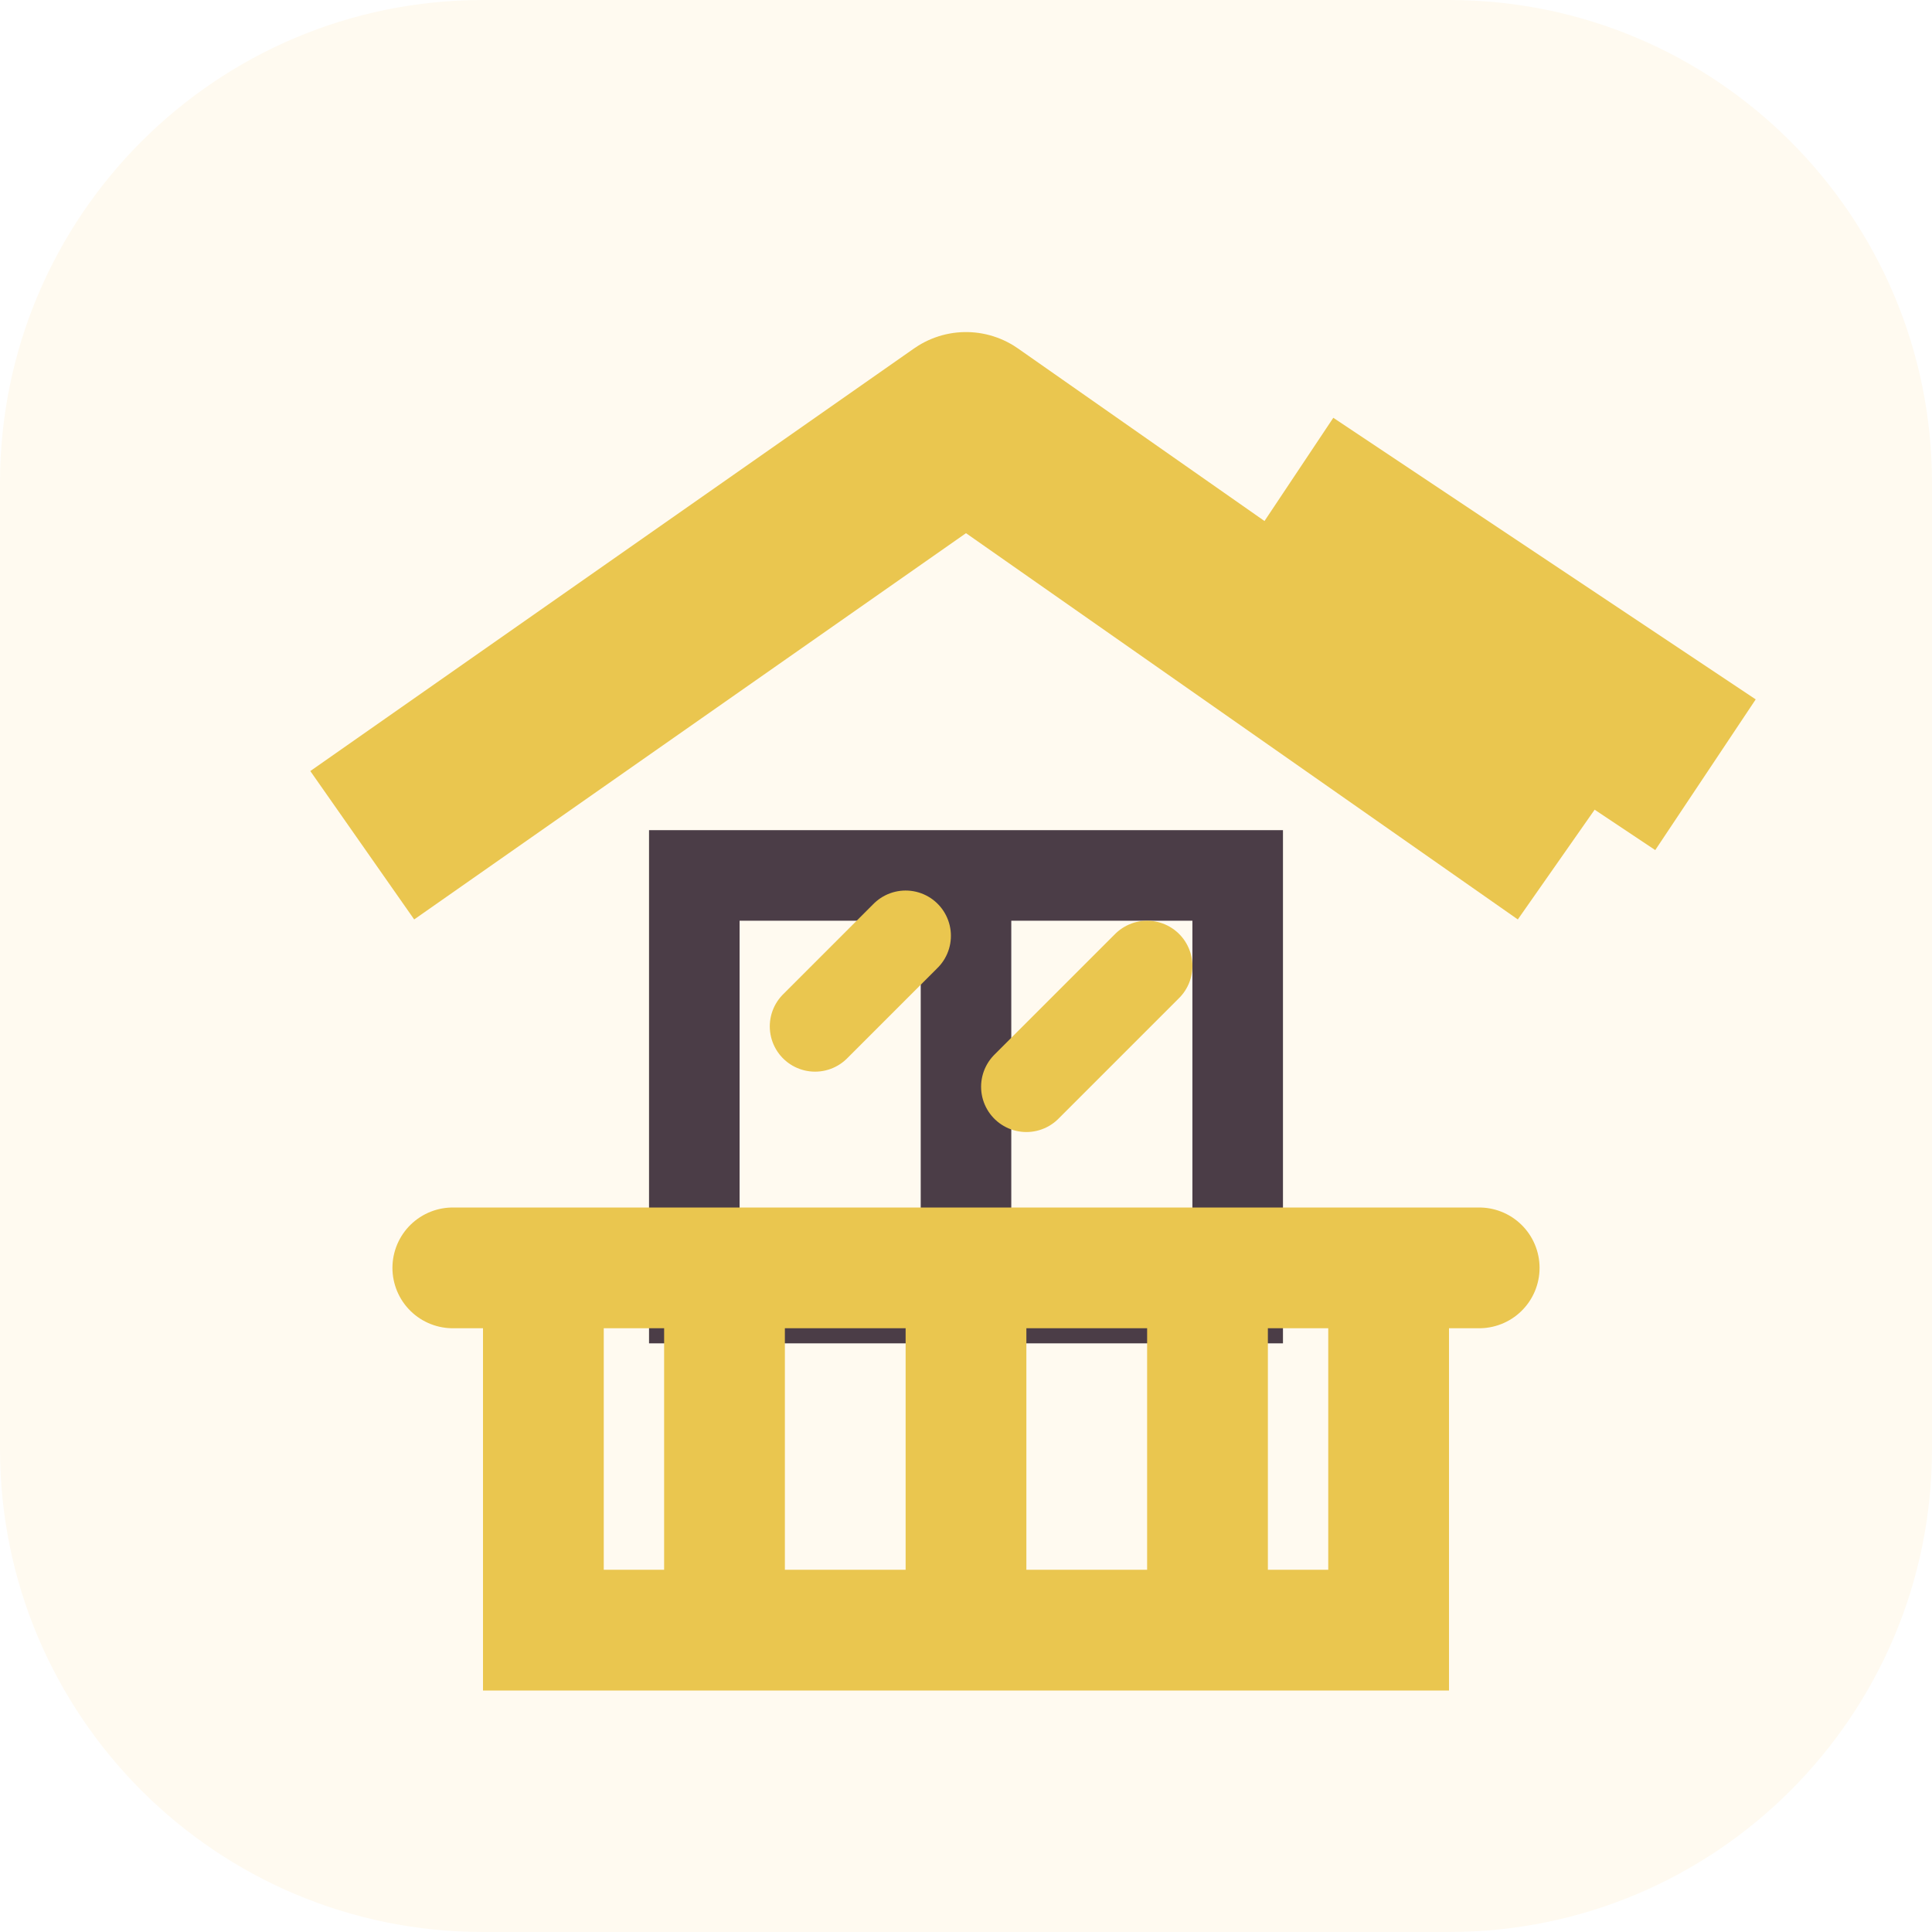
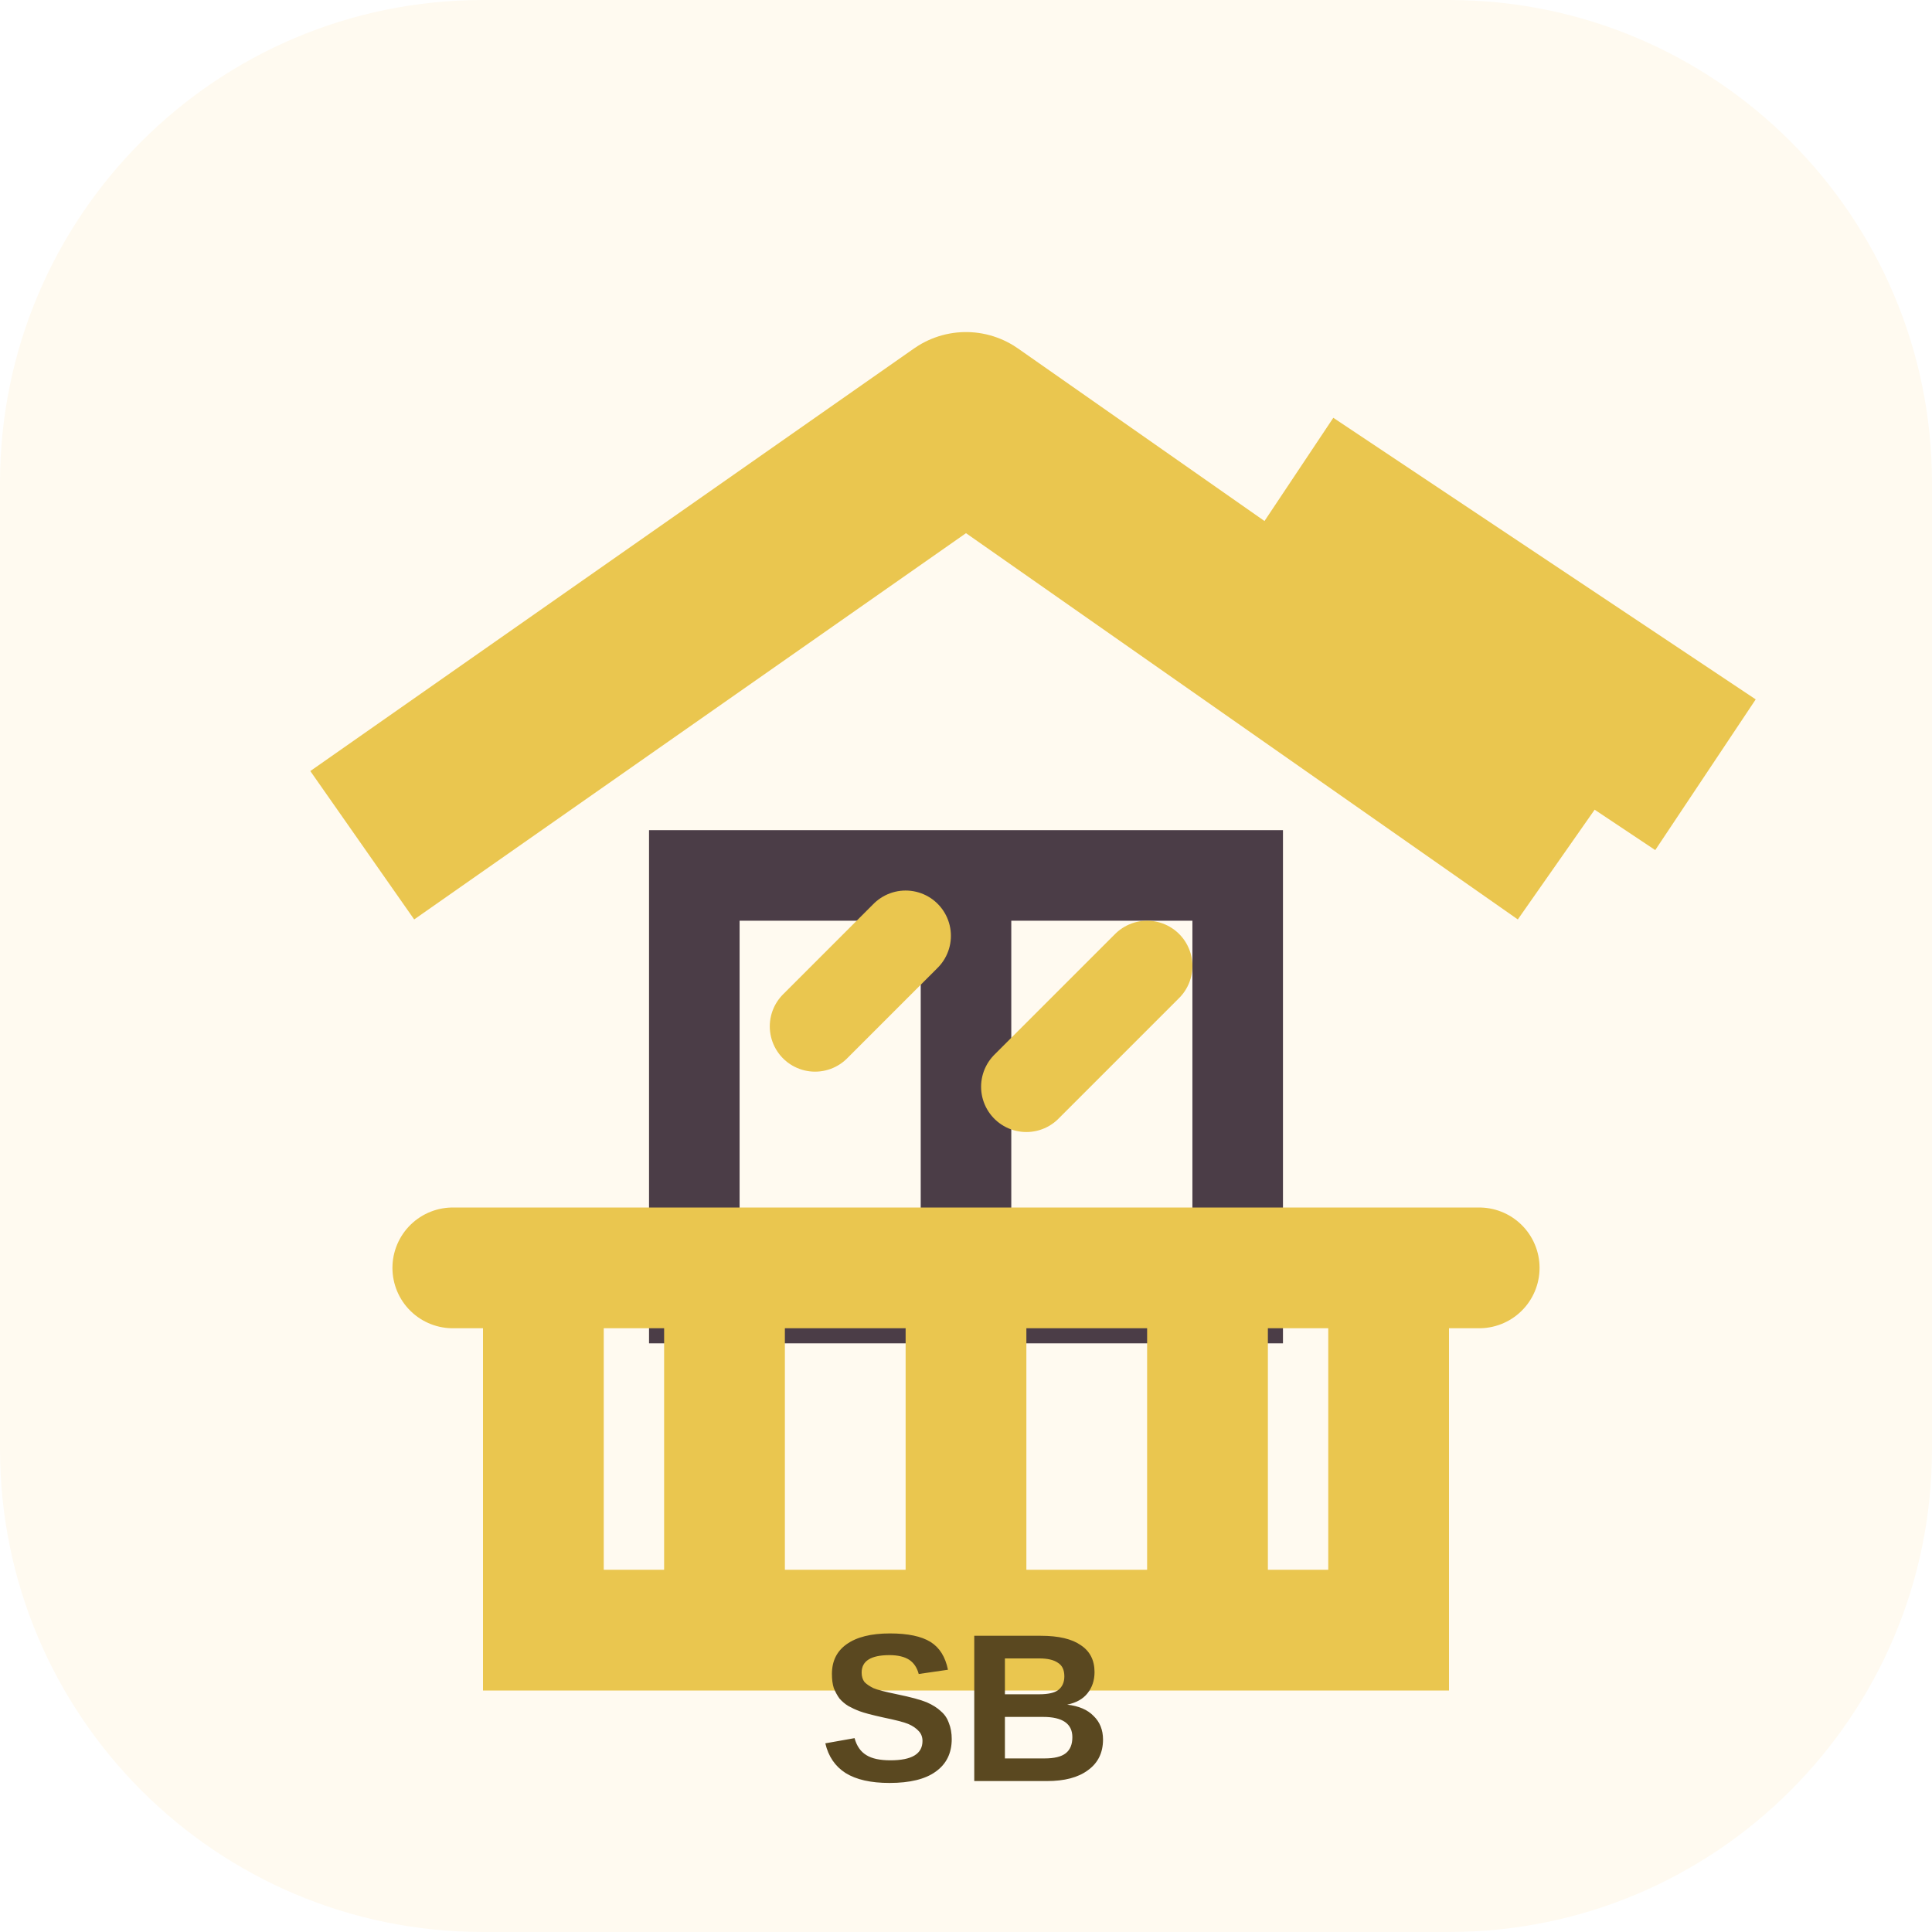
<svg xmlns="http://www.w3.org/2000/svg" viewBox="0 0 64 64">
  <defs>
    <linearGradient id="g" x1="8" x2="56" y1="8" y2="56">
      <stop offset="0" stop-color="#eac64f" />
      <stop offset="1" stop-color="#b9831f" />
    </linearGradient>
  </defs>
  <rect width="64" height="64" rx="16" fill="#fffaf0" />
  <path d="M12 28 32 14l20 14" fill="none" stroke="url(#g)" stroke-width="6" stroke-linejoin="round" />
  <path d="M45 18 54 24" fill="none" stroke="url(#g)" stroke-width="6" stroke-linecap="square" />
  <rect x="23" y="29" width="18" height="14" fill="none" stroke="#4b3d47" stroke-width="3" />
  <path d="M32 29v14" stroke="#4b3d47" stroke-width="3" />
  <path d="M15 42h34M18 42v12h28V42M24 42v12M32 42v12M40 42v12" fill="none" stroke="url(#g)" stroke-width="4" stroke-linecap="round" />
  <path d="M27 34 30 31M34 36l4-4" stroke="url(#g)" stroke-width="3" stroke-linecap="round" />
+   <text x="32" y="59" text-anchor="middle" font-family="Arial, sans-serif" font-size="7" font-weight="800" fill="#5a4820">SB</text>
</svg>
